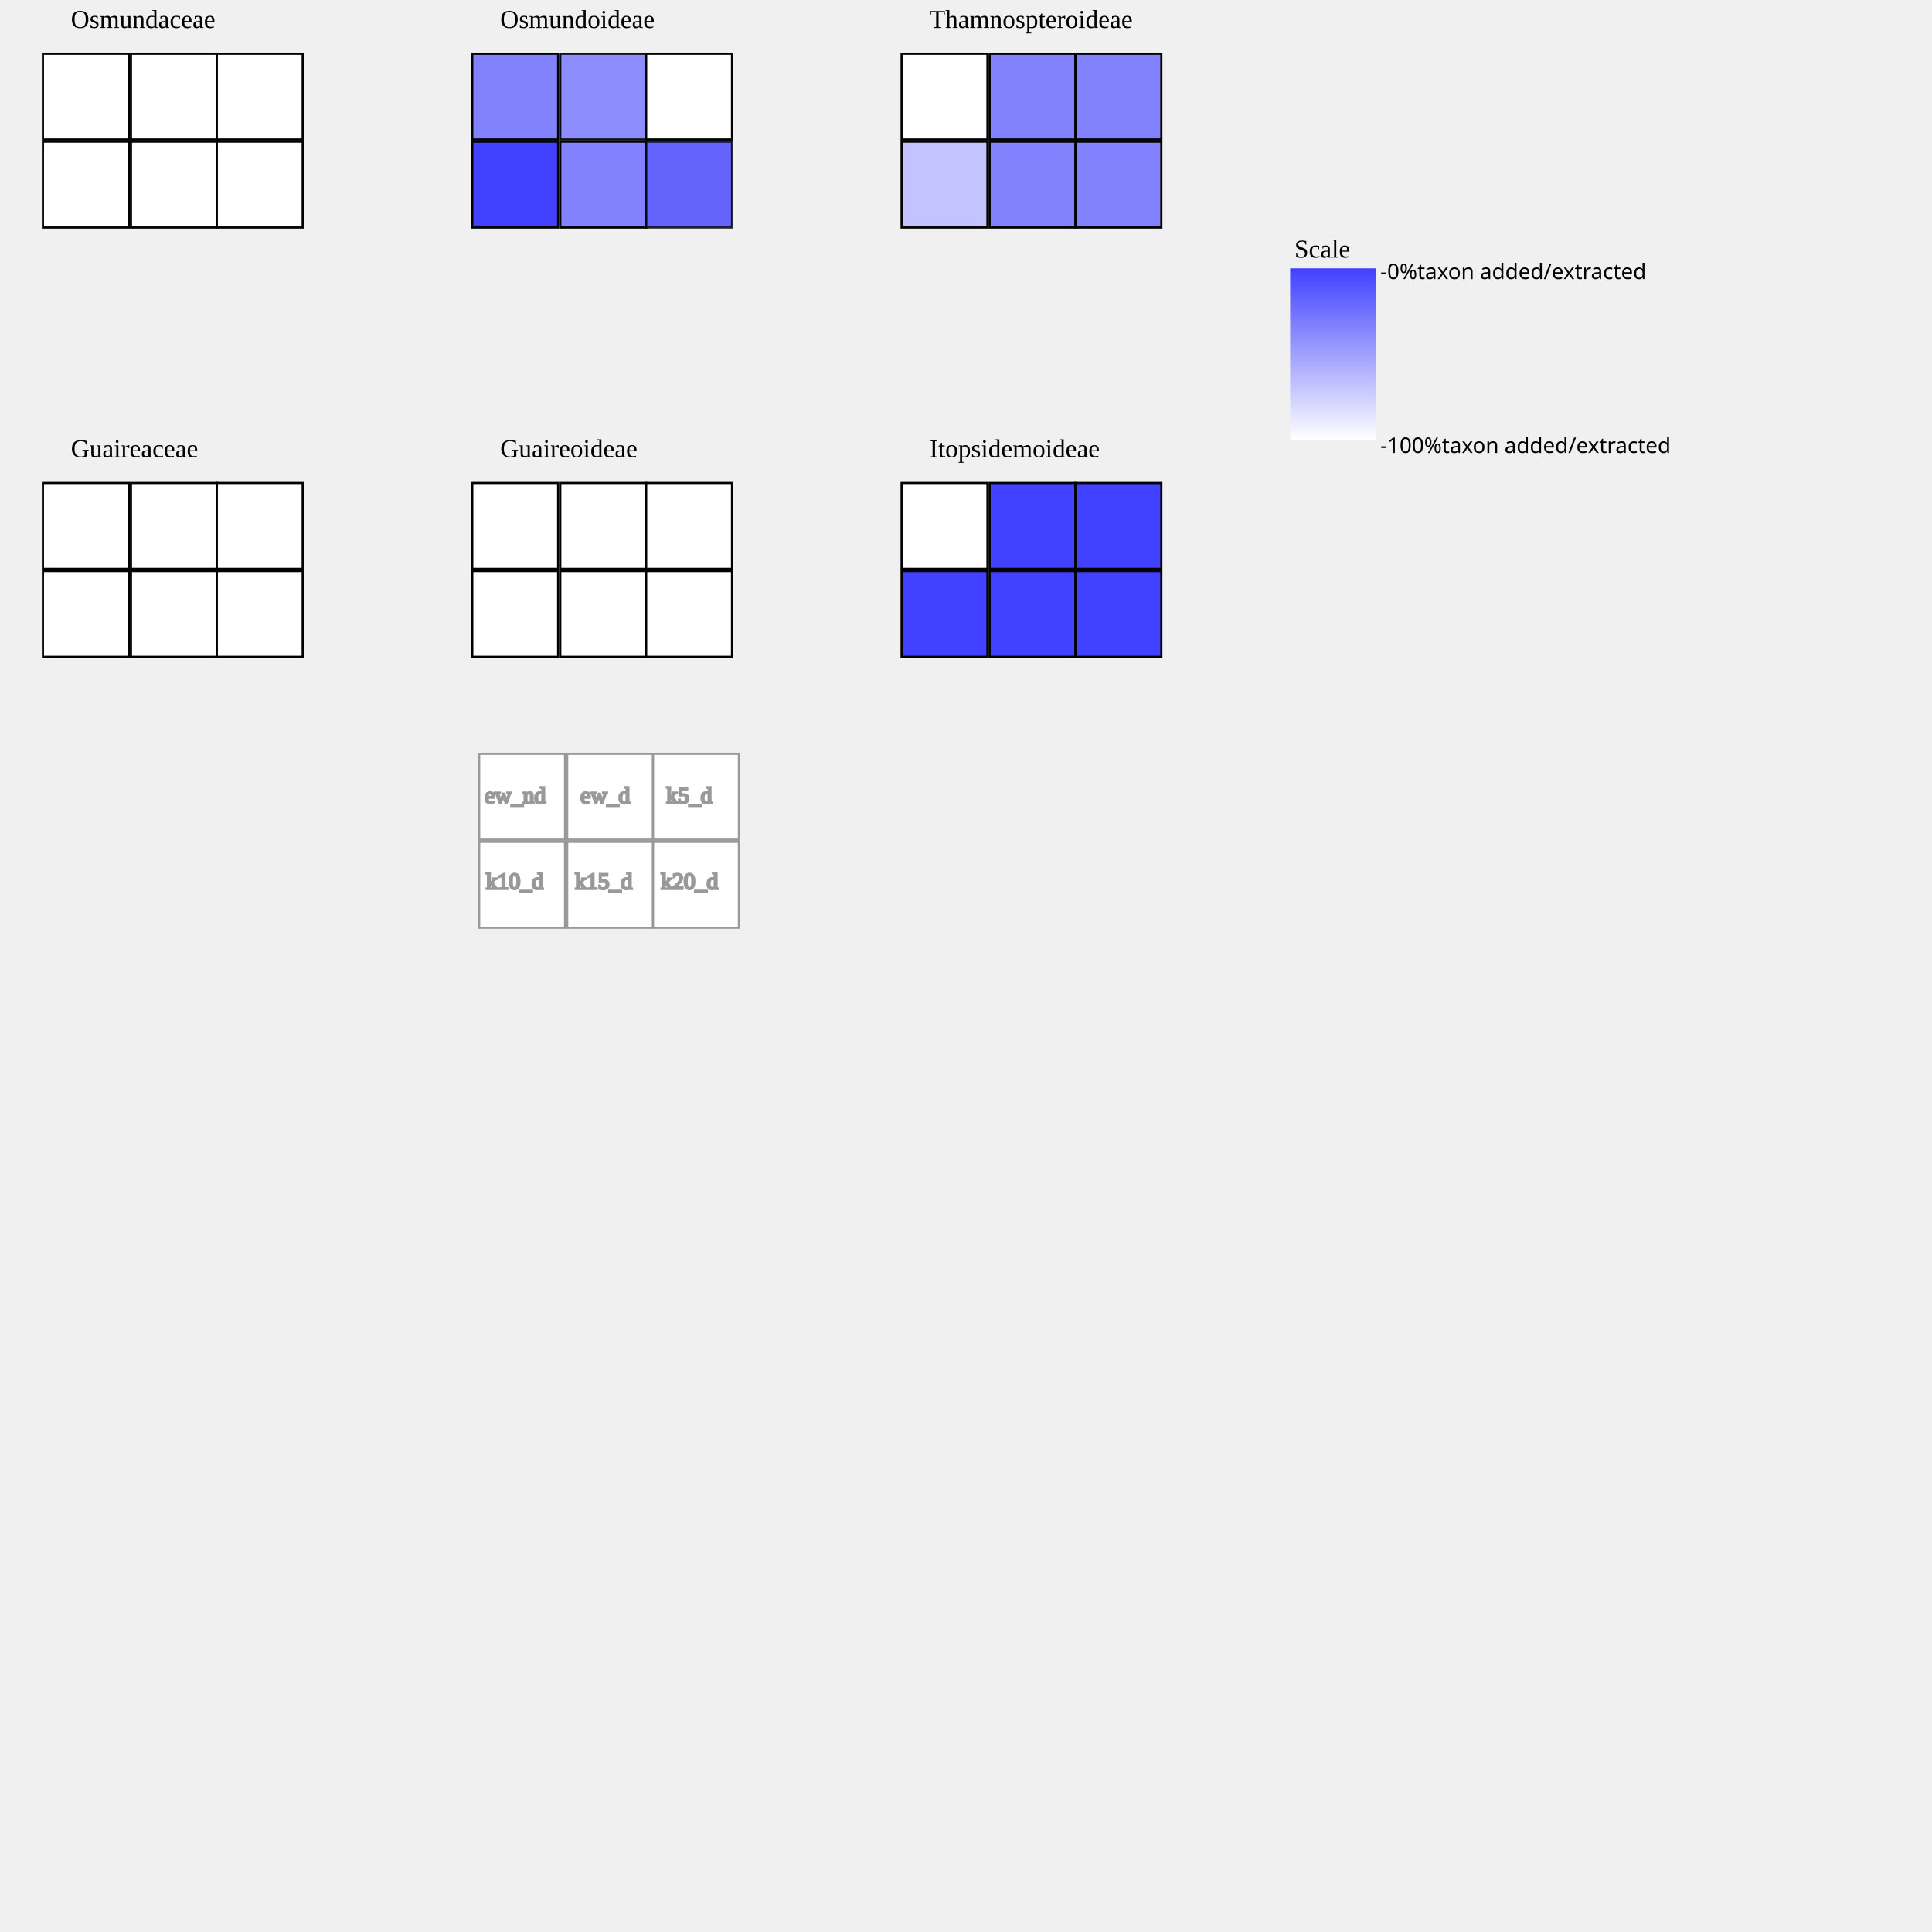
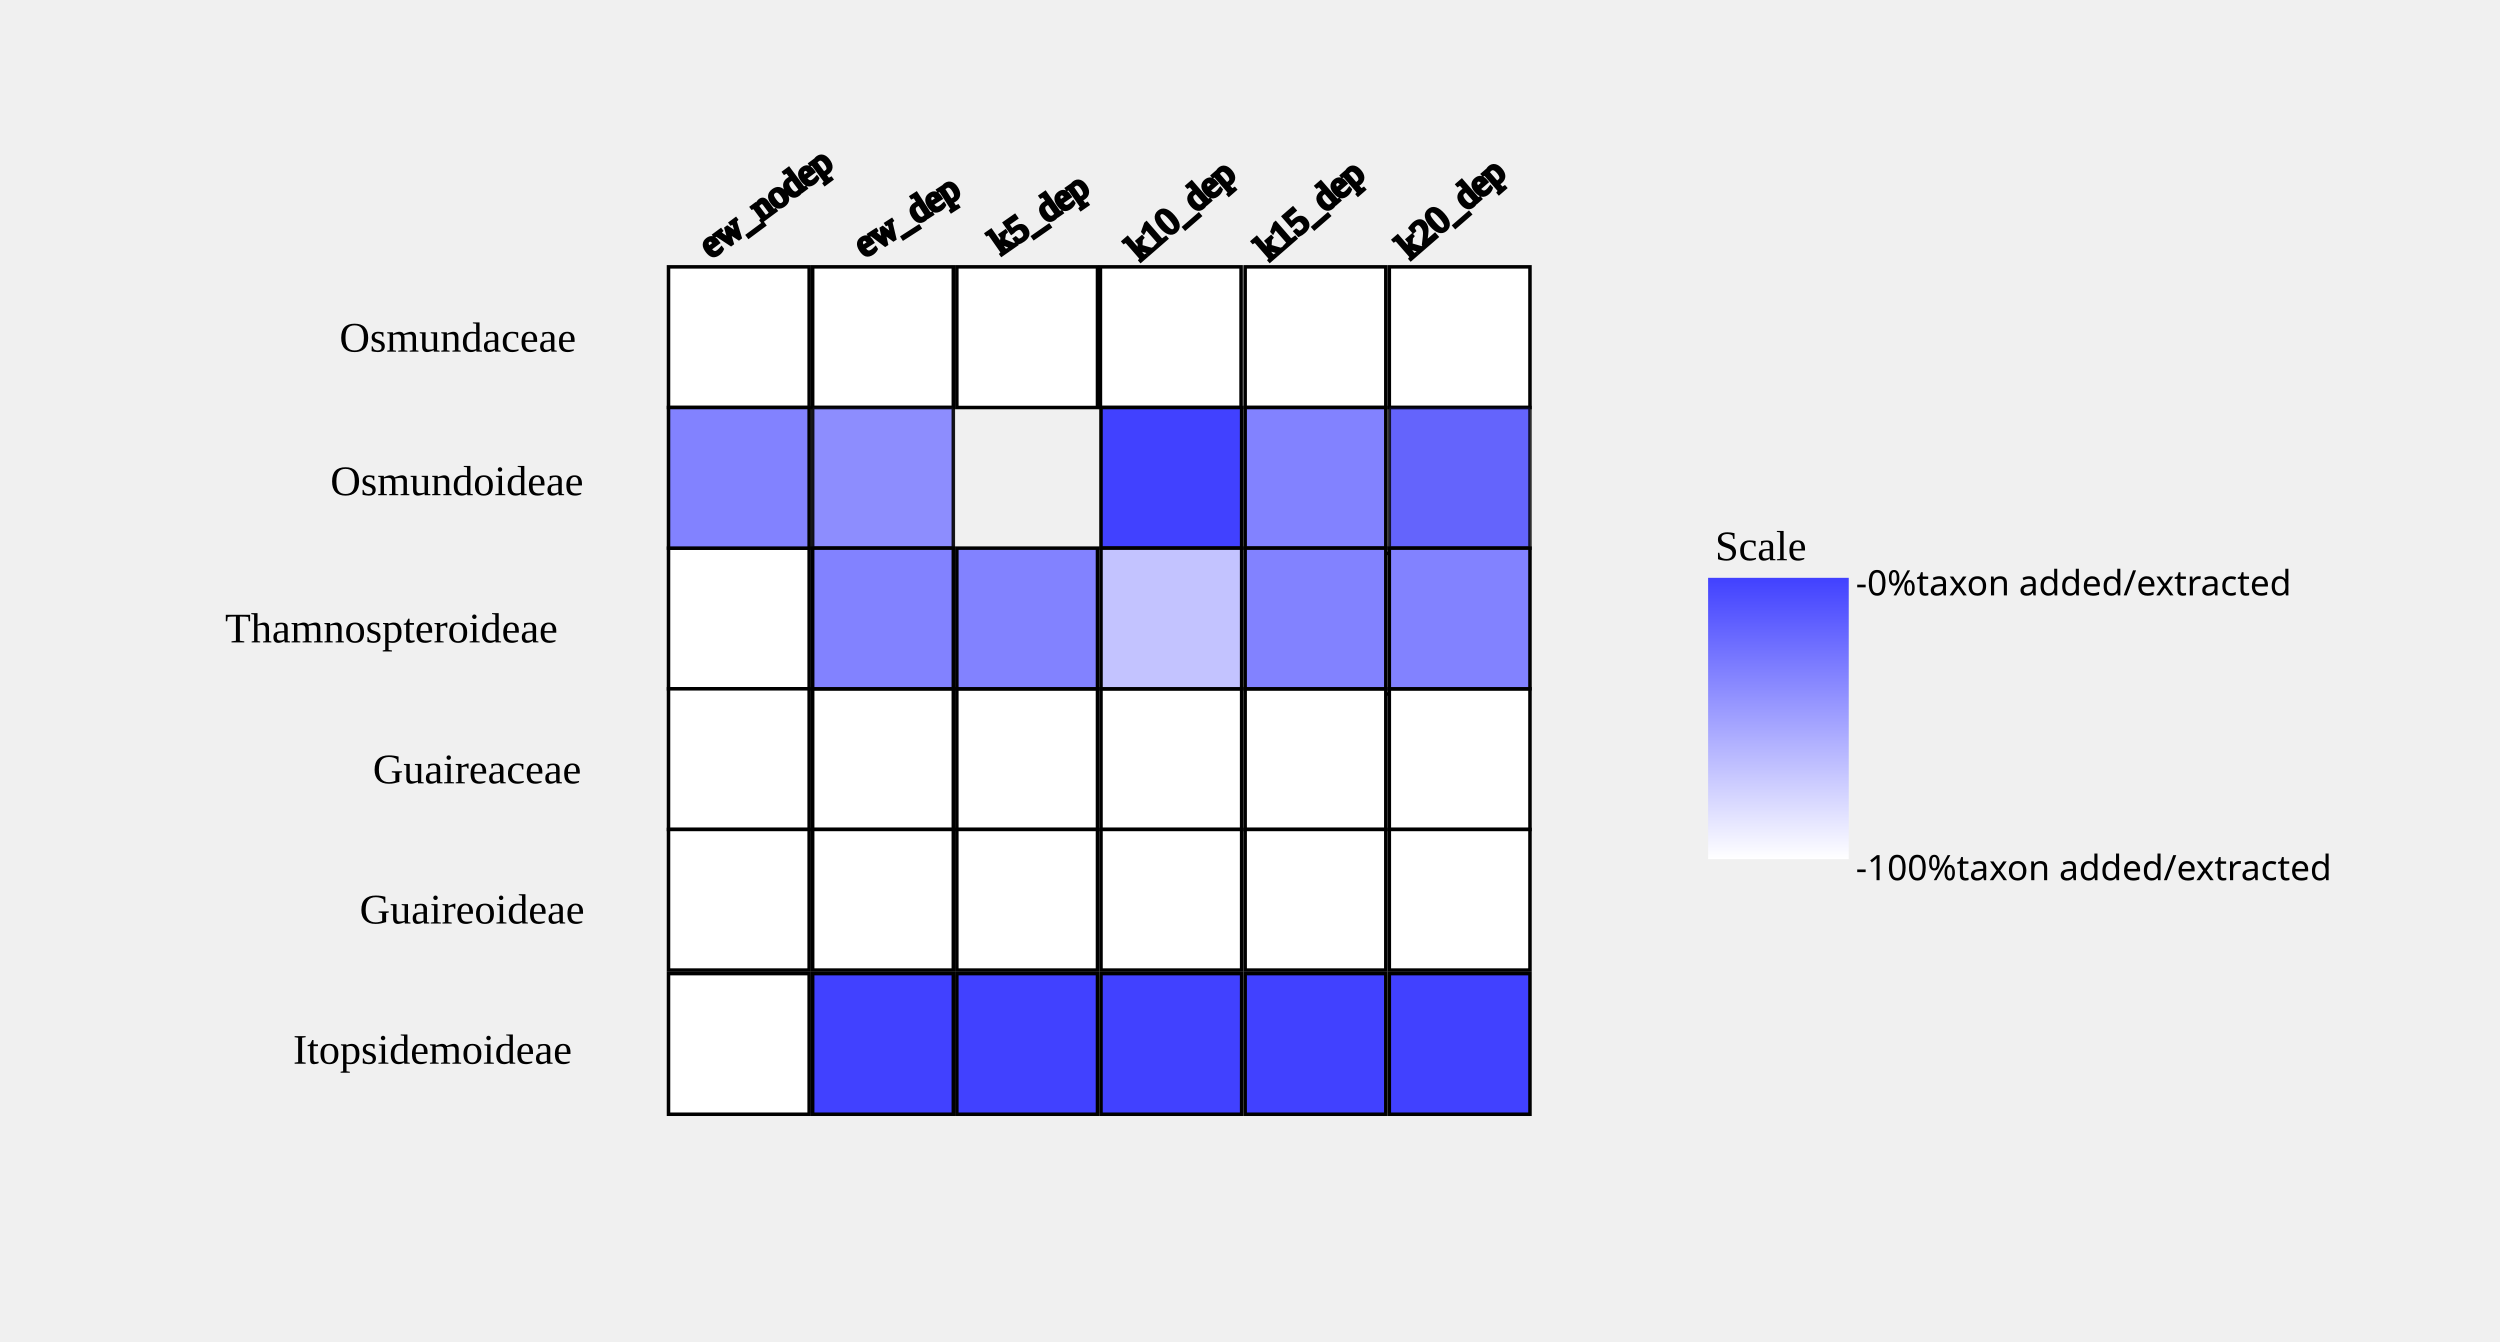
- <svg xmlns="http://www.w3.org/2000/svg" width="900" height="900" version="1.1" id="svg38">
-   <text x="33" y="13" fill="black" id="text1">Osmundaceae  </text>
-  
- ADDED 0, REMOVED 0
- 
- <rect width="40" height="40" x="20" y="25" stroke="black" fill="rgb(255,255,255)" style="fill-opacity:1;stroke-opacity:1" id="rect1" />
- 
- ADDED 0, REMOVED 0
- 
- <rect width="40" height="40" x="61" y="25" stroke="black" fill="rgb(255,255,255)" style="fill-opacity:1;stroke-opacity:1" id="rect2" />
- 
- ADDED 0, REMOVED 0
- 
- <rect width="40" height="40" x="101" y="25" stroke="black" fill="rgb(255,255,255)" style="fill-opacity:1;stroke-opacity:1" id="rect3" />
- 
- ADDED 0, REMOVED 0
- 
- <rect width="40" height="40" x="20" y="66" stroke="black" fill="rgb(255,255,255)" style="fill-opacity:1;stroke-opacity:1" id="rect4" />
-  
- ADDED 0, REMOVED 0
- 
- <rect width="40" height="40" x="61" y="66" stroke="black" fill="rgb(255,255,255)" style="fill-opacity:1;stroke-opacity:1" id="rect5" />
-  
- ADDED 0, REMOVED 0
- 
- <rect width="40" height="40" x="101" y="66" stroke="black" fill="rgb(255,255,255)" style="fill-opacity:1;stroke-opacity:1" id="rect6" />
-   <rect width="40" height="40" x="223.212" y="351.153" stroke="#000000" fill="#ffffff" style="fill-opacity:1;stroke-opacity:1;stroke:#999999" id="rect1-6" />
-   <rect width="40" height="40" x="264.212" y="351.153" stroke="#000000" fill="#ffffff" style="fill-opacity:1;stroke-opacity:1;stroke:#999999" id="rect2-4" />
-   <rect width="40" height="40" x="304.212" y="351.153" stroke="#000000" fill="#ffffff" style="fill-opacity:1;stroke-opacity:1;stroke:#999999" id="rect3-8" />
-   <rect width="40" height="40" x="223.212" y="392.153" stroke="#000000" fill="#ffffff" style="fill-opacity:1;stroke-opacity:1;stroke:#999999" id="rect4-5" />
-   <rect width="40" height="40" x="264.212" y="392.153" stroke="#000000" fill="#ffffff" style="fill-opacity:1;stroke-opacity:1;stroke:#999999" id="rect5-1" />
-   <rect width="40" height="40" x="304.212" y="392.153" stroke="#000000" fill="#ffffff" style="fill-opacity:1;stroke-opacity:1;stroke:#999999" id="rect6-3" />
-   <text x="233" y="13" fill="black" id="text6">Osmundoideae  </text>
-  
- ADDED 1, REMOVED 0
- 
- <rect width="40" height="40" x="220" y="25" stroke="black" fill="rgb(130,130,255)" style="fill-opacity:1;stroke-opacity:1" id="rect7" />
- 
- ADDED 1, REMOVED 1
- 
- <rect width="40" height="40" x="261" y="25" stroke="black" fill="rgb(130,130,255)" style="fill-opacity:0.9;stroke-opacity:0.9" id="rect8" />
- 
- ADDED 1, REMOVED 1
- 
- <rect width="40" height="40" x="301" y="25" stroke="black" fill="rgb(255,255,255)" style="fill-opacity:1;stroke-opacity:1" id="rect9" />
- 
- ADDED 0, REMOVED 0
- 
- <rect width="40" height="40" x="220" y="66" stroke="black" fill="rgb(65,65,255)" style="fill-opacity:1;stroke-opacity:1" id="rect10" />
-  
- ADDED 1, REMOVED 0
- 
- <rect width="40" height="40" x="261" y="66" stroke="black" fill="rgb(130,130,255)" style="fill-opacity:1;stroke-opacity:1" id="rect11" />
-  
- ADDED 0, REMOVED 2
- 
- <rect width="40" height="40" x="301" y="66" stroke="black" fill="rgb(65,65,255)" style="fill-opacity:0.8;stroke-opacity:0.8" id="rect12" />
-   <text x="433" y="13" fill="black" id="text12">Thamnospteroideae  </text>
-  
- ADDED 0, REMOVED 2
- 
- <rect width="40" height="40" x="420" y="25" stroke="black" fill="rgb(255,255,255)" style="fill-opacity:1;stroke-opacity:1" id="rect13" />
- 
- ADDED 1, REMOVED 0
- 
- <rect width="40" height="40" x="461" y="25" stroke="black" fill="rgb(130,130,255)" style="fill-opacity:1;stroke-opacity:1" id="rect14" />
- 
- ADDED 1, REMOVED 0
- 
- <rect width="40" height="40" x="501" y="25" stroke="black" fill="rgb(130,130,255)" style="fill-opacity:1;stroke-opacity:1" id="rect15" />
- 
- ADDED 2, REMOVED 0
- 
- <rect width="40" height="40" x="420" y="66" stroke="black" fill="rgb(195,195,255)" style="fill-opacity:1;stroke-opacity:1" id="rect16" />
-  
- ADDED 1, REMOVED 0
- 
- <rect width="40" height="40" x="461" y="66" stroke="black" fill="rgb(130,130,255)" style="fill-opacity:1;stroke-opacity:1" id="rect17" />
-  
- ADDED 1, REMOVED 0
- 
- <rect width="40" height="40" x="501" y="66" stroke="black" fill="rgb(130,130,255)" style="fill-opacity:1;stroke-opacity:1" id="rect18" />
-   <text x="33" y="213" fill="black" id="text18">Guaireaceae  </text>
-  
- ADDED 1, REMOVED 0
- 
- <rect width="40" height="40" x="20" y="225" stroke="black" fill="rgb(255,255,255)" style="fill-opacity:1;stroke-opacity:1" id="rect19" />
- 
- ADDED 1, REMOVED 0
- 
- <rect width="40" height="40" x="61" y="225" stroke="black" fill="rgb(255,255,255)" style="fill-opacity:1;stroke-opacity:1" id="rect20" />
- 
- ADDED 1, REMOVED 0
- 
- <rect width="40" height="40" x="101" y="225" stroke="black" fill="rgb(255,255,255)" style="fill-opacity:1;stroke-opacity:1" id="rect21" />
- 
- ADDED 1, REMOVED 0
- 
- <rect width="40" height="40" x="20" y="266" stroke="black" fill="rgb(255,255,255)" style="fill-opacity:1;stroke-opacity:1" id="rect22" />
-  
- ADDED 1, REMOVED 0
- 
- <rect width="40" height="40" x="61" y="266" stroke="black" fill="rgb(255,255,255)" style="fill-opacity:1;stroke-opacity:1" id="rect23" />
-  
- ADDED 1, REMOVED 0
- 
- <rect width="40" height="40" x="101" y="266" stroke="black" fill="rgb(255,255,255)" style="fill-opacity:1;stroke-opacity:1" id="rect24" />
-   <text x="233" y="213" fill="black" id="text24">Guaireoideae  </text>
-  
- ADDED 1, REMOVED 0
- 
- <rect width="40" height="40" x="220" y="225" stroke="black" fill="rgb(255,255,255)" style="fill-opacity:1;stroke-opacity:1" id="rect25" />
- 
- ADDED 1, REMOVED 0
- 
- <rect width="40" height="40" x="261" y="225" stroke="black" fill="rgb(255,255,255)" style="fill-opacity:1;stroke-opacity:1" id="rect26" />
- 
- ADDED 1, REMOVED 0
- 
- <rect width="40" height="40" x="301" y="225" stroke="black" fill="rgb(255,255,255)" style="fill-opacity:1;stroke-opacity:1" id="rect27" />
- 
- ADDED 1, REMOVED 0
- 
- <rect width="40" height="40" x="220" y="266" stroke="black" fill="rgb(255,255,255)" style="fill-opacity:1;stroke-opacity:1" id="rect28" />
-  
- ADDED 1, REMOVED 0
- 
- <rect width="40" height="40" x="261" y="266" stroke="black" fill="rgb(255,255,255)" style="fill-opacity:1;stroke-opacity:1" id="rect29" />
-  
- ADDED 1, REMOVED 0
- 
- <rect width="40" height="40" x="301" y="266" stroke="black" fill="rgb(255,255,255)" style="fill-opacity:1;stroke-opacity:1" id="rect30" />
-   <text x="433" y="213" fill="black" id="text30">Itopsidemoideae  </text>
-  
- ADDED 1, REMOVED 0
- 
- <rect width="40" height="40" x="420" y="225" stroke="black" fill="rgb(255,255,255)" style="fill-opacity:1;stroke-opacity:1" id="rect31" />
- 
- ADDED 0, REMOVED 0
- 
- <rect width="40" height="40" x="461" y="225" stroke="black" fill="rgb(65,65,255)" style="fill-opacity:1;stroke-opacity:1" id="rect32" />
- 
- ADDED 0, REMOVED 0
- 
- <rect width="40" height="40" x="501" y="225" stroke="black" fill="rgb(65,65,255)" style="fill-opacity:1;stroke-opacity:1" id="rect33" />
- 
- ADDED 0, REMOVED 0
- 
- <rect width="40" height="40" x="420" y="266" stroke="black" fill="rgb(65,65,255)" style="fill-opacity:1;stroke-opacity:1" id="rect34" />
-  
- ADDED 0, REMOVED 0
- 
- <rect width="40" height="40" x="461" y="266" stroke="black" fill="rgb(65,65,255)" style="fill-opacity:1;stroke-opacity:1" id="rect35" />
-  
- ADDED 0, REMOVED 0
- 
- <rect width="40" height="40" x="501" y="266" stroke="black" fill="rgb(65,65,255)" style="fill-opacity:1;stroke-opacity:1" id="rect36" />
-   <text x="603 " y="120 " fill="black" id="text36">Scale </text>
+ <svg xmlns="http://www.w3.org/2000/svg" width="711" height="381.394" version="1.1" id="svg38">
  <defs id="defs37">
-     <linearGradient id="grad1" x1="0%" x2="0%" y1="0%" y2="100%">
+     <linearGradient id="grad1" x1="849.942" x2="849.942" y1="88.388" y2="144.957" gradientTransform="matrix(0.7071068,0,0,1.414214,-163.8376,495.9409)" gradientUnits="userSpaceOnUse">
      <stop offset="0%" style="stop-color:rgb(65,65,255)" id="stop36" />
      <stop offset="100%" style="stop-color:rgb(255,255,255)" id="stop37" />
    </linearGradient>
  </defs>
-   <rect width="40" height="80" x="601" y="125" fill="url(#grad1)" id="rect37" />
-   <text fill="black" font-size="10" font-family="Verdana" x="643" y="130" id="text37">-0%taxon added/extracted </text>
-   <text fill="black" font-size="10" font-family="Verdana" x="643" y="211" id="text38">-100%taxon added/extracted </text>
-   <text xml:space="preserve" style="font-size:10.667px;fill:#000000;stroke:#999999" x="225.793" y="374.117" id="text39">
-     <tspan id="tspan38" x="225.793" y="374.117" style="font-size:10.667px">ew_nd</tspan>
-   </text>
-   <text xml:space="preserve" style="font-size:10.667px;fill:#000000;stroke:#999999" x="226.379" y="414.117" id="text39-5">
-     <tspan id="tspan38-0" x="226.379" y="414.117" style="font-size:10.667px">k10_d</tspan>
-   </text>
-   <text xml:space="preserve" style="font-size:10.667px;fill:#000000;stroke:#999999" x="267.869" y="414.117" id="text39-5-0">
-     <tspan id="tspan38-0-5" x="267.869" y="414.117" style="font-size:10.667px">k15_d</tspan>
-   </text>
-   <text xml:space="preserve" style="font-size:10.667px;fill:#000000;stroke:#999999" x="307.869" y="414.117" id="text39-5-0-4">
-     <tspan id="tspan38-0-5-6" x="307.869" y="414.117" style="font-size:10.667px">k20_d</tspan>
-   </text>
-   <text xml:space="preserve" style="font-size:10.667px;fill:#000000;stroke:#999999" x="270.379" y="374.117" id="text39-3">
-     <tspan id="tspan38-8" x="270.379" y="374.117" style="font-size:10.667px">ew_d</tspan>
-   </text>
-   <text xml:space="preserve" style="font-size:10.667px;fill:#000000;stroke:#999999" x="310.379" y="374.117" id="text39-3-8">
-     <tspan id="tspan38-8-1" x="310.379" y="374.117" style="font-size:10.667px">k5_d</tspan>
-   </text>
+   <g id="g2878" transform="translate(48.62292,-456.6063)">
+     <text x="47.916" y="556.615" fill="#000000" id="text1-9">Osmundaceae</text>
+     <text x="45.326" y="597.435" fill="#000000" id="text6-6">Osmundoideae</text>
+     <text x="15.377" y="639.315" fill="#000000" id="text12-6">Thamnospteroideae</text>
+     <text x="57.416" y="679.384" fill="#000000" id="text18-8">Guaireaceae</text>
+     <text x="53.657" y="719.25" fill="#000000" id="text24-3">Guaireoideae</text>
+     <text x="34.735" y="759.13" fill="#000000" id="text30-1">Itopsidemoideae</text>
+     <text x="439.162" y="615.941" fill="#000000" id="text36">Scale</text>
+     <text fill="#000000" font-size="10px" font-family="Verdana" x="479.162" y="625.941" id="text37">-0%taxon added/extracted</text>
+     <text fill="#000000" font-size="10px" font-family="Verdana" x="479.162" y="706.941" id="text38">-100%taxon added/extracted</text>
+     <text xml:space="preserve" style="font-size:10.667px;line-height:0;fill:#000000;stroke:#000000" x="-192.779" y="517.241" id="text39-0" transform="rotate(-36.59547)">
+       <tspan id="tspan38-2" x="-192.779" y="517.241" style="font-size:10.667px;stroke:#000000">ew_nodep</tspan>
+     </text>
+     <text xml:space="preserve" style="font-size:10.667px;fill:#000000;stroke:#000000" x="-140.252" y="581.588" id="text39-5-2" transform="rotate(-40.98422)">
+       <tspan id="tspan38-0-50" x="-140.252" y="581.588" style="font-size:10.667px;stroke:#000000">k10_dep</tspan>
+     </text>
+     <text xml:space="preserve" style="font-size:10.667px;fill:#000000;stroke:#000000" x="-112.516" y="605.659" id="text39-5-2-3" transform="rotate(-40.98422)">
+       <tspan id="tspan38-0-50-9" x="-112.516" y="605.659" style="font-size:10.667px;stroke:#000000">k15_dep</tspan>
+     </text>
+     <text xml:space="preserve" style="font-size:10.667px;fill:#000000;stroke:#000000" x="-81.964" y="631.627" id="text39-5-2-3-5" transform="rotate(-40.98422)">
+       <tspan id="tspan38-0-50-9-1" x="-81.964" y="631.627" style="font-size:10.667px;stroke:#000000">k20_dep</tspan>
+     </text>
+     <text xml:space="preserve" style="font-size:10.667px;fill:#000000;stroke:#000000" x="-121.182" y="552.33" id="text39-3-85" transform="rotate(-32.78316)">
+       <tspan id="tspan38-8-3" x="-121.182" y="552.33" style="font-size:10.667px;stroke:#000000">ew_dep</tspan>
+     </text>
+     <text xml:space="preserve" style="font-size:10.667px;fill:#000000;stroke:#000000" x="-109.304" y="569.088" id="text39-3-8-0" transform="rotate(-34.90349)">
+       <tspan id="tspan38-8-1-8" x="-109.304" y="569.088" style="font-size:10.667px;stroke:#000000">k5_dep</tspan>
+     </text>
+     <rect width="40" height="40" x="141.5" y="532.5" stroke="#000000" fill="#ffffff" style="fill-opacity:1;stroke-opacity:1" id="rect1-7" />
+     <rect width="40" height="40" x="141.5" y="612.5" stroke="#000000" fill="#ffffff" style="fill-opacity:1;stroke-opacity:1" id="rect1-7-7" />
+     <rect width="40" height="40" x="141.5" y="652.5" stroke="#000000" fill="#ffffff" style="fill-opacity:1;stroke-opacity:1" id="rect1-7-0" />
+     <rect width="40" height="40" x="141.5" y="692.5" stroke="#000000" fill="#ffffff" style="fill-opacity:1;stroke-opacity:1" id="rect1-7-6" />
+     <rect width="40" height="40" x="141.5" y="733.5" stroke="#000000" fill="#ffffff" style="fill-opacity:1;stroke-opacity:1" id="rect1-7-3" />
+     <rect width="40" height="40" x="182.5" y="532.5" stroke="#000000" fill="#ffffff" style="fill-opacity:1;stroke-opacity:1" id="rect1-7-1" />
+     <rect width="40" height="40" x="182.5" y="652.5" stroke="#000000" fill="#ffffff" style="fill-opacity:1;stroke-opacity:1" id="rect1-7-0-1" />
+     <rect width="40" height="40" x="182.5" y="692.5" stroke="#000000" fill="#ffffff" style="fill-opacity:1;stroke-opacity:1" id="rect1-7-6-5" />
+     <rect width="40" height="40" x="223.5" y="532.5" stroke="#000000" fill="#ffffff" style="fill-opacity:1;stroke-opacity:1" id="rect1-7-8" />
+     <rect width="40" height="40" x="223.5" y="652.5" stroke="#000000" fill="#ffffff" style="fill-opacity:1;stroke-opacity:1" id="rect1-7-0-5" />
+     <rect width="40" height="40" x="223.5" y="692.5" stroke="#000000" fill="#ffffff" style="fill-opacity:1;stroke-opacity:1" id="rect1-7-6-52" />
+     <rect width="40" height="40" x="264.339" y="532.5" stroke="#000000" fill="#ffffff" style="fill-opacity:1;stroke-opacity:1" id="rect1-7-76" />
+     <rect width="40" height="40" x="264.5" y="652.5" stroke="#000000" fill="#ffffff" style="fill-opacity:1;stroke-opacity:1" id="rect1-7-0-9" />
+     <rect width="40" height="40" x="264.5" y="692.5" stroke="#000000" fill="#ffffff" style="fill-opacity:1;stroke-opacity:1" id="rect1-7-6-8" />
+     <rect width="40" height="40" x="305.5" y="532.5" stroke="#000000" fill="#ffffff" style="fill-opacity:1;stroke-opacity:1" id="rect1-7-51" />
+     <rect width="40" height="40" x="305.5" y="572.5" stroke="#000000" fill="#8282ff" style="fill-opacity:1;stroke-opacity:1" id="rect11-6" />
+     <rect width="40" height="40" x="307.642" y="613.991" stroke="#000000" fill="#ffffff" style="fill-opacity:1;stroke-opacity:1" id="rect1-7-7-2" />
+     <rect width="40" height="40" x="305.5" y="652.5" stroke="#000000" fill="#ffffff" style="fill-opacity:1;stroke-opacity:1" id="rect1-7-0-6" />
+     <rect width="40" height="40" x="305.5" y="692.5" stroke="#000000" fill="#ffffff" style="fill-opacity:1;stroke-opacity:1" id="rect1-7-6-9" />
+     <rect width="40" height="40" x="346.5" y="532.5" stroke="#000000" fill="#ffffff" style="fill-opacity:1;stroke-opacity:1" id="rect1-7-4" />
+     <rect width="40" height="40" x="346.5" y="652.5" stroke="#000000" fill="#ffffff" style="fill-opacity:1;stroke-opacity:1" id="rect1-7-0-61" />
+     <rect width="40" height="40" x="346.5" y="692.5" stroke="#000000" fill="#ffffff" style="fill-opacity:1;stroke-opacity:1" id="rect1-7-6-0" />
+     <rect width="40" height="40" x="141.5" y="572.5" stroke="#000000" fill="#8282ff" style="fill-opacity:1;stroke-opacity:1" id="rect7-5" />
+     <rect width="40" height="40" x="182.5" y="572.5" stroke="#000000" fill="#8282ff" style="fill-opacity:0.9;stroke-opacity:0.9" id="rect8-2" />
+     <rect width="40" height="40" x="264.5" y="572.5" stroke="#000000" fill="#4141ff" style="fill-opacity:1;stroke-opacity:1" id="rect10-0" />
+     <rect width="40" height="40" x="346.5" y="572.5" stroke="#000000" fill="#4141ff" style="fill-opacity:0.8;stroke-opacity:0.8" id="rect12-7" />
+     <rect width="40" height="40" x="182.5" y="612.5" stroke="#000000" fill="#8282ff" style="fill-opacity:1;stroke-opacity:1" id="rect14-1" />
+     <rect width="40" height="40" x="223.5" y="612.5" stroke="#000000" fill="#8282ff" style="fill-opacity:1;stroke-opacity:1" id="rect15-0" />
+     <rect width="40" height="40" x="264.5" y="612.5" stroke="#000000" fill="#c3c3ff" style="fill-opacity:1;stroke-opacity:1" id="rect16-2" />
+     <rect width="40" height="40" x="305.5" y="612.5" stroke="#000000" fill="#8282ff" style="fill-opacity:1;stroke-opacity:1" id="rect17-0" />
+     <rect width="40" height="40" x="346.5" y="612.5" stroke="#000000" fill="#8282ff" style="fill-opacity:1;stroke-opacity:1" id="rect18-6" />
+     <rect width="40" height="40" x="182.5" y="733.5" stroke="#000000" fill="#4141ff" style="fill-opacity:1;stroke-opacity:1" id="rect32-9" />
+     <rect width="40" height="40" x="223.5" y="733.5" stroke="#000000" fill="#4141ff" style="fill-opacity:1;stroke-opacity:1" id="rect33-1" />
+     <rect width="40" height="40" x="305.5" y="733.5" stroke="#000000" fill="#4141ff" style="fill-opacity:1;stroke-opacity:1" id="rect33-7" />
+     <rect width="40" height="40" x="264.5" y="733.5" stroke="#000000" fill="#4141ff" style="fill-opacity:1;stroke-opacity:1" id="rect33-4" />
+     <rect width="40" height="40" x="346.5" y="733.5" stroke="#000000" fill="#4141ff" style="fill-opacity:1;stroke-opacity:1" id="rect33-5" />
+     <rect width="40" height="80" x="437.162" y="620.941" fill="url(#grad1)" id="rect37" style="fill:url(#grad1)" />
+   </g>
</svg>
